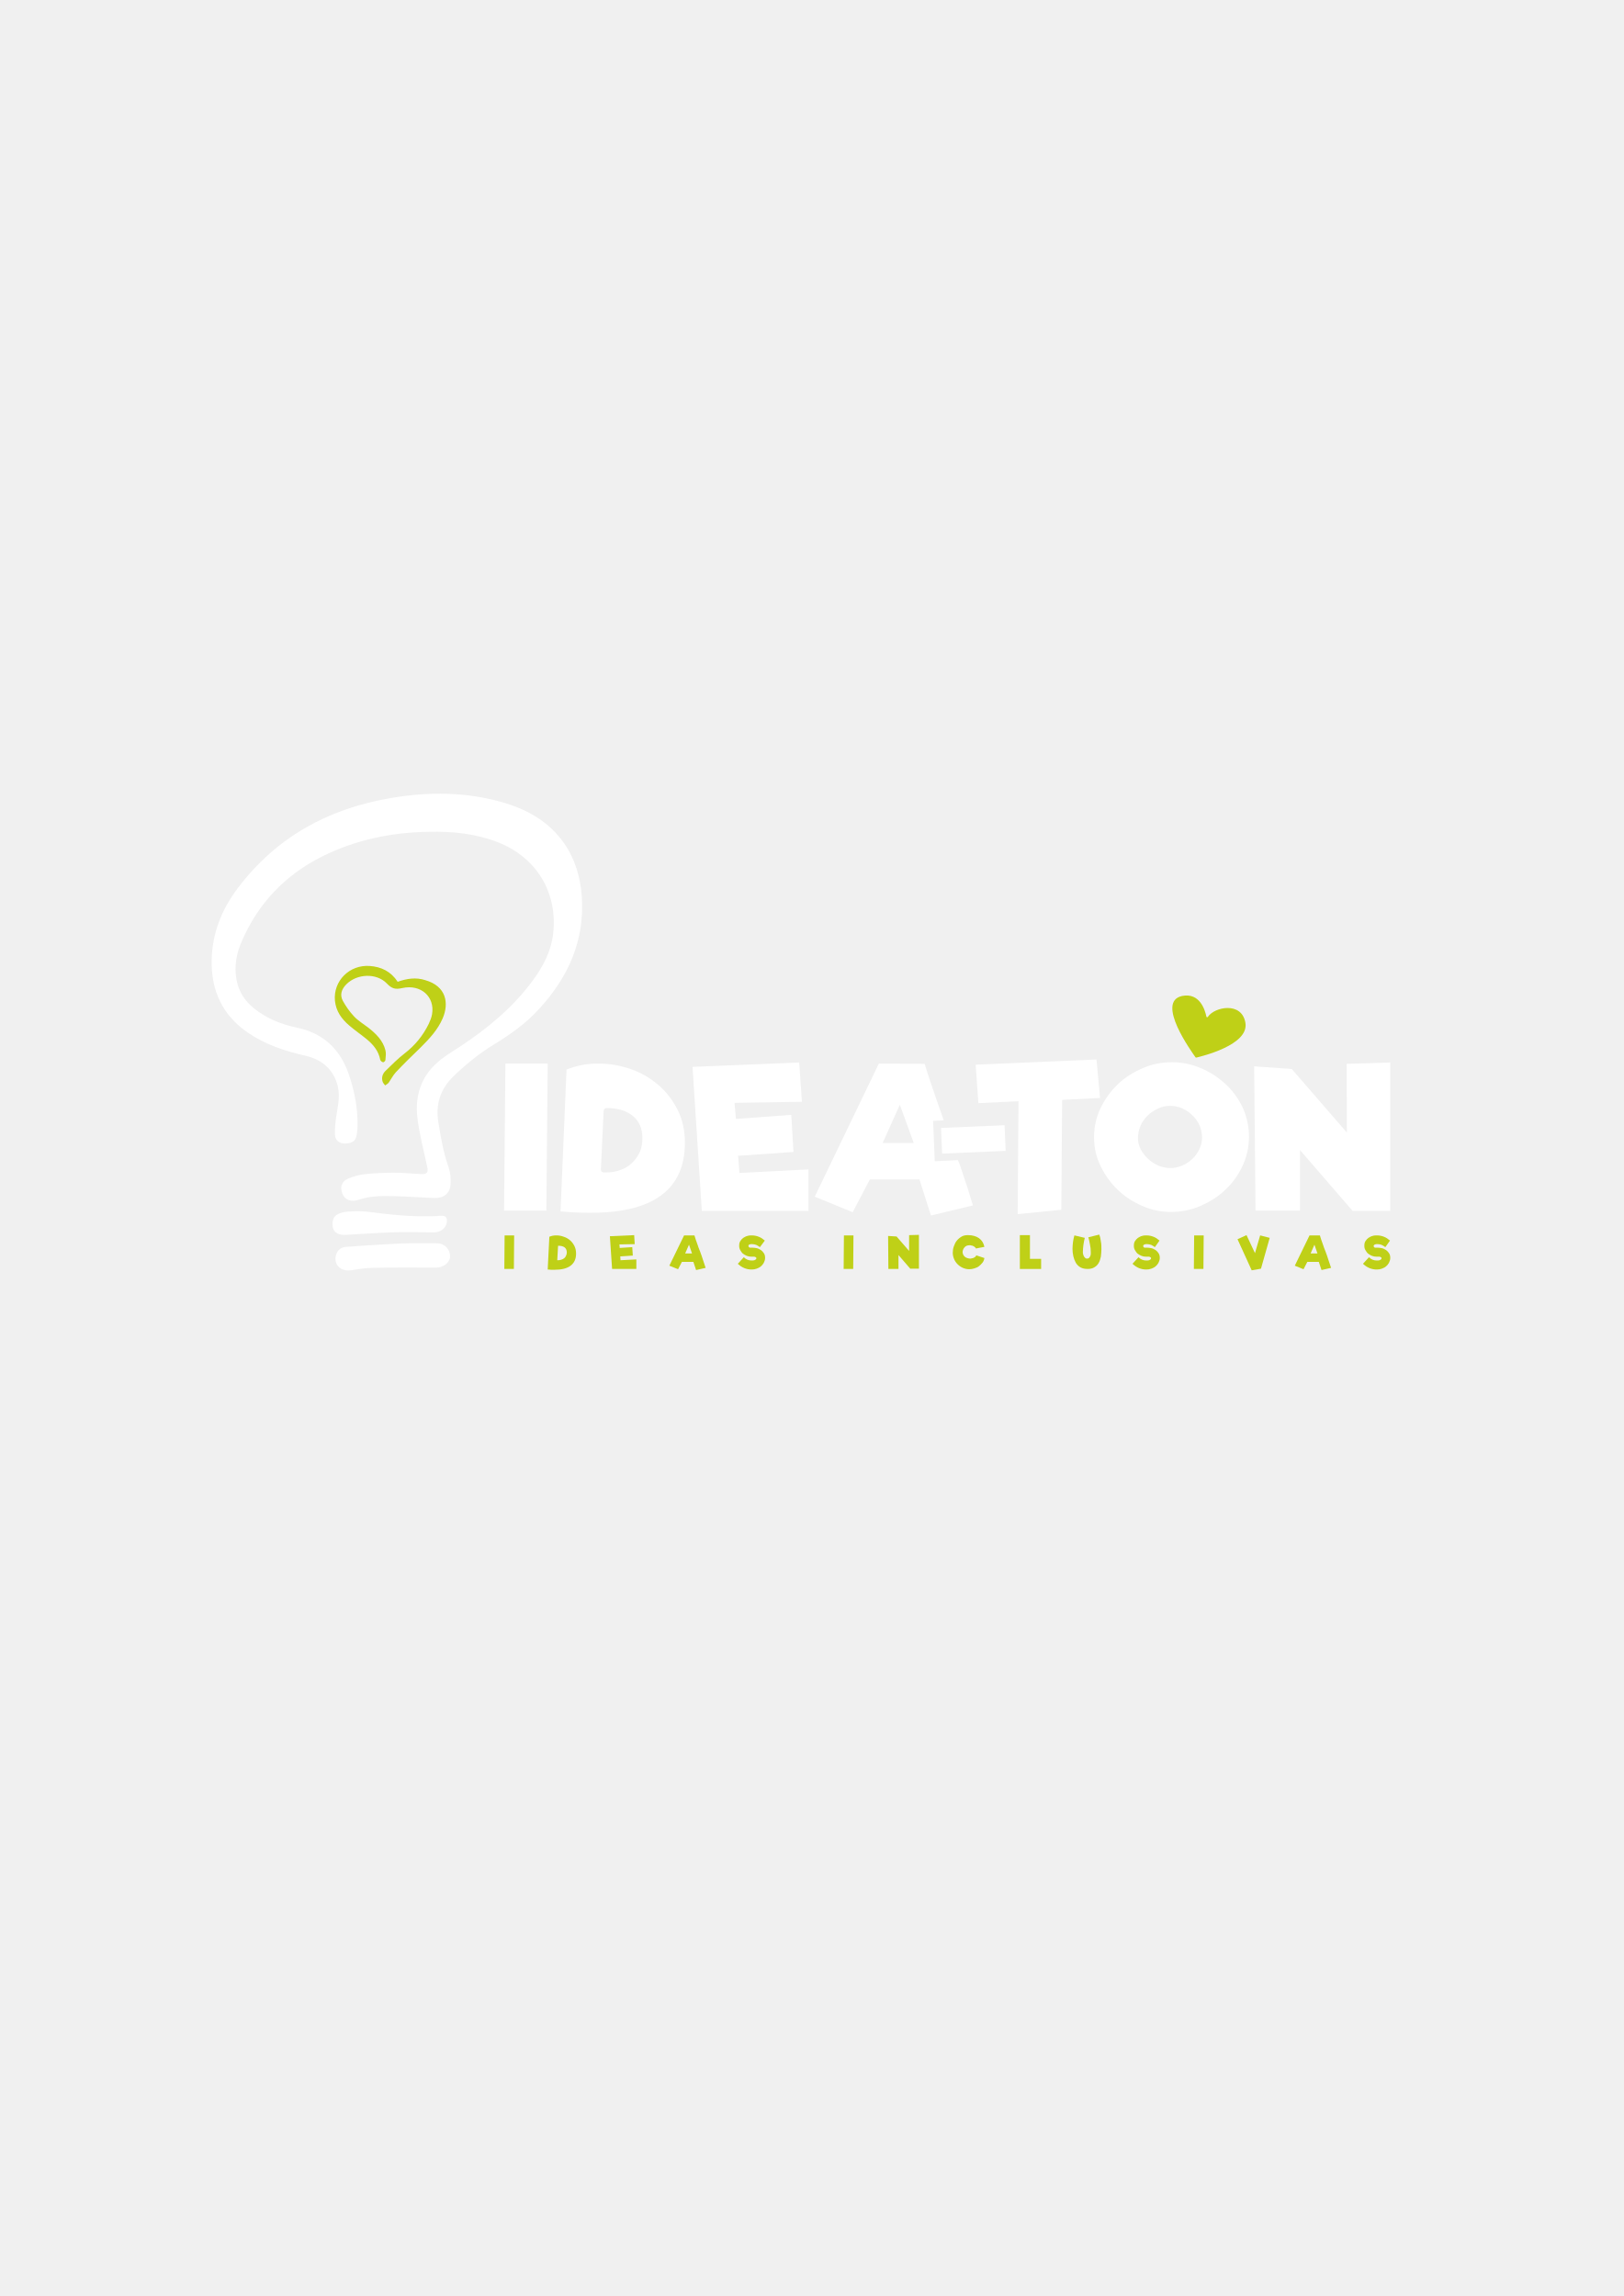
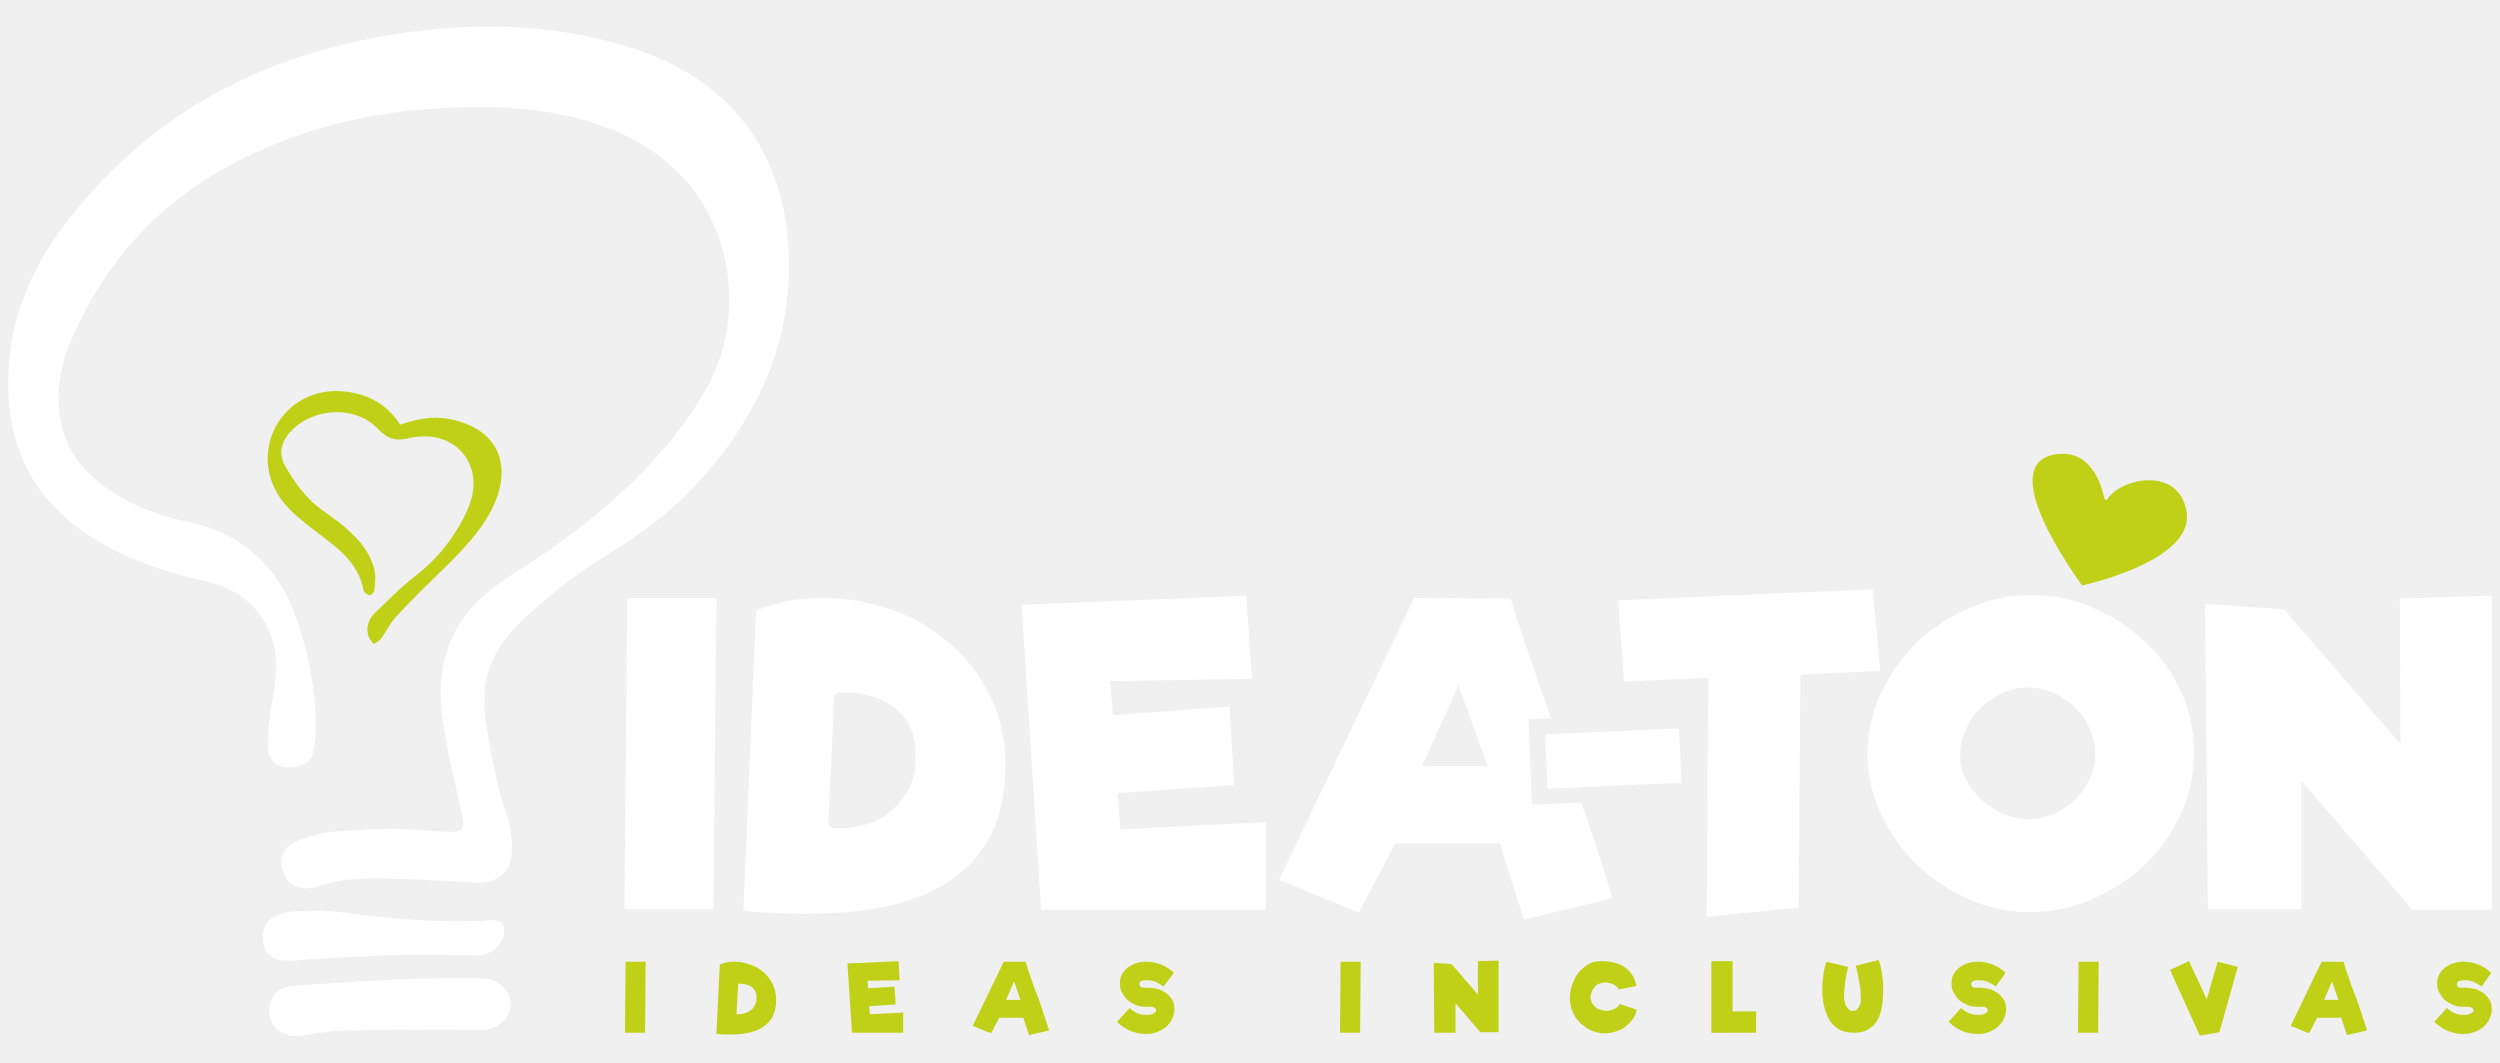
- <svg xmlns="http://www.w3.org/2000/svg" version="1.1" id="Capa_1" x="0px" y="0px" viewBox="0 0 595.3 841.9" style="enable-background:new 0 0 595.3 841.9;" xml:space="preserve">
-   <style type="text/css">
- 	.st0{fill:#BFD017;}
- 	.st1{fill:#FFFFFF;}
- </style>
+ <svg xmlns="http://www.w3.org/2000/svg" version="1.1" id="Capa_1" x="0px" y="0px" width="160px" height="68px" viewBox="0 0 160 68" enable-background="new 0 0 160 68" xml:space="preserve">
  <g>
-     <path class="st0" d="M184.9,465.3L185,453h3.5l-0.1,12.3H184.9z" />
-     <path class="st0" d="M201.4,453.5c0.4-0.2,0.9-0.3,1.3-0.4c0.5-0.1,0.9-0.1,1.4-0.1c0.9,0,1.8,0.2,2.6,0.5c0.9,0.3,1.6,0.7,2.3,1.3   c0.7,0.6,1.2,1.3,1.6,2.1c0.4,0.8,0.6,1.7,0.6,2.8c0,2-0.7,3.4-2,4.4c-1.3,1-3.3,1.5-5.9,1.5c-0.4,0-0.8,0-1.2,0   c-0.4,0-0.9-0.1-1.3-0.1L201.4,453.5z M204.3,462.1c0.1,0,0.2,0,0.2,0c0.1,0,0.2,0,0.2,0c0.4,0,0.7-0.1,1.1-0.2   c0.4-0.1,0.7-0.3,1-0.5c0.3-0.2,0.5-0.5,0.7-0.9c0.2-0.4,0.3-0.8,0.3-1.3c0-0.8-0.3-1.4-0.8-1.8s-1.3-0.6-2.2-0.6h-0.2L204.3,462.1   z" />
-     <path class="st0" d="M227.5,462.1l5.8-0.3v3.5h-8.9l-0.8-12l8.9-0.4l0.2,3.3l-5.6,0.1l0.1,1.3l4.6-0.3l0.2,3.1l-4.6,0.3   L227.5,462.1z" />
-     <path class="st0" d="M254.2,462.7h-4.2l-1.4,2.7l-3.2-1.3l5.4-11.1l3.8,0c0.3,1,0.6,2,1,3c0.3,1,0.7,2,1.1,3c0.4,1,0.7,2,1,2.9   c0.3,1,0.7,2,1,3l-3.5,0.8L254.2,462.7z M253.7,459.6l-1.1-3.2l-1.4,3.2H253.7z" />
-     <path class="st0" d="M278.6,457.3c-0.4-0.3-0.9-0.6-1.3-0.8c-0.5-0.2-1-0.3-1.5-0.3c-0.1,0-0.3,0-0.4,0c-0.2,0-0.3,0-0.5,0.1   c-0.1,0-0.3,0.1-0.4,0.2c-0.1,0.1-0.1,0.2-0.1,0.4c0,0.1,0,0.2,0.1,0.3c0.1,0.1,0.1,0.1,0.2,0.2c0.1,0.1,0.2,0.1,0.3,0.1   c0.1,0,0.2,0,0.3,0c0.1,0,0.2,0,0.3,0c0.1,0,0.2,0,0.3,0c0.5,0,1.1,0.1,1.6,0.2c0.5,0.1,1,0.4,1.5,0.7c0.4,0.3,0.8,0.7,1.1,1.2   c0.3,0.5,0.4,1,0.4,1.7c0,0.6-0.2,1.2-0.5,1.8c-0.3,0.5-0.7,1-1.1,1.3c-0.5,0.4-1,0.6-1.5,0.8c-0.6,0.2-1.1,0.3-1.7,0.3   c-0.5,0-0.9,0-1.4-0.1c-0.5-0.1-0.9-0.2-1.4-0.4c-0.4-0.2-0.9-0.4-1.3-0.7c-0.4-0.3-0.8-0.6-1.1-0.9l2.2-2.4   c0.4,0.4,0.8,0.7,1.3,0.9c0.5,0.2,1,0.3,1.5,0.3c0.2,0,0.3,0,0.5,0c0.2,0,0.4-0.1,0.6-0.1c0.2-0.1,0.3-0.2,0.5-0.3   c0.1-0.1,0.2-0.2,0.2-0.4c0-0.1,0-0.2-0.1-0.3c-0.1-0.1-0.2-0.1-0.3-0.2c-0.1,0-0.2-0.1-0.4-0.1c-0.1,0-0.3,0-0.4,0   c-0.1,0-0.2,0-0.4,0c-0.1,0-0.2,0-0.3,0c-0.5,0-1.1-0.1-1.6-0.3c-0.5-0.2-1-0.5-1.4-0.8c-0.4-0.3-0.7-0.8-1-1.3s-0.4-1-0.4-1.6   c0-0.7,0.1-1.2,0.4-1.7c0.3-0.5,0.7-0.9,1.1-1.2c0.5-0.3,1-0.6,1.5-0.7c0.6-0.2,1.1-0.2,1.7-0.2c0.9,0,1.7,0.2,2.5,0.5   c0.8,0.3,1.5,0.8,2.2,1.4L278.6,457.3z" />
-     <path class="st0" d="M309.3,465.3l0.1-12.3h3.5l-0.1,12.3H309.3z" />
-     <path class="st0" d="M333.8,465.3l-4.4-5.1v5.1h-3.7l-0.1-12.1l3.1,0.2l4.6,5.3l0-5.8l3.6-0.1v12.4H333.8z" />
-     <path class="st0" d="M360.9,461.3c-0.1,0.6-0.3,1.2-0.7,1.7c-0.4,0.5-0.8,0.9-1.3,1.3c-0.5,0.4-1.1,0.6-1.7,0.8   c-0.6,0.2-1.2,0.3-1.9,0.3c-0.8,0-1.6-0.2-2.3-0.5c-0.7-0.3-1.4-0.8-1.9-1.3c-0.6-0.6-1-1.2-1.3-1.9c-0.3-0.7-0.5-1.5-0.5-2.3   c0-0.8,0.1-1.6,0.4-2.4c0.3-0.8,0.6-1.5,1.1-2.1c0.5-0.6,1.1-1.1,1.8-1.5c0.7-0.4,1.5-0.5,2.3-0.5c1.6,0,3,0.4,4,1.1   c1.1,0.8,1.7,1.8,2,3.2l-3.1,0.6c-0.1-0.2-0.2-0.4-0.4-0.5c-0.2-0.2-0.4-0.3-0.6-0.4c-0.2-0.1-0.4-0.2-0.7-0.2   c-0.2-0.1-0.5-0.1-0.7-0.1c-0.4,0-0.7,0.1-1,0.2c-0.3,0.1-0.6,0.3-0.8,0.6c-0.2,0.2-0.4,0.5-0.5,0.8c-0.1,0.3-0.2,0.6-0.2,0.9   c0,0.3,0.1,0.6,0.2,0.9c0.1,0.3,0.3,0.5,0.6,0.8c0.2,0.2,0.5,0.4,0.9,0.5c0.3,0.1,0.7,0.2,1,0.2c0.2,0,0.5,0,0.7-0.1   c0.2,0,0.5-0.1,0.7-0.2c0.2-0.1,0.4-0.2,0.6-0.4c0.2-0.2,0.3-0.3,0.3-0.5L360.9,461.3z" />
-     <path class="st0" d="M381.7,461.6v3.7h-7.8v-12.4h3.7v8.7H381.7z" />
-     <path class="st0" d="M403,452.7c0.3,0.7,0.5,1.6,0.6,2.5c0.2,1,0.2,1.9,0.2,2.9c0,0.9-0.1,1.8-0.2,2.7c-0.2,0.9-0.4,1.6-0.8,2.3   c-0.4,0.7-0.9,1.2-1.6,1.6c-0.6,0.4-1.5,0.6-2.4,0.6c-1.1,0-2-0.2-2.7-0.6c-0.7-0.4-1.3-1-1.7-1.7c-0.4-0.7-0.7-1.5-0.9-2.4   s-0.3-1.8-0.3-2.7c0-0.9,0.1-1.7,0.2-2.6c0.1-0.8,0.3-1.6,0.5-2.3l3.8,0.9c-0.2,0.9-0.4,1.7-0.5,2.6c-0.1,0.9-0.2,1.7-0.2,2.6   c0,0.2,0,0.5,0.1,0.8c0.1,0.3,0.1,0.5,0.3,0.8c0.1,0.2,0.3,0.4,0.5,0.6c0.2,0.2,0.4,0.2,0.7,0.2c0.3,0,0.6-0.1,0.7-0.3   c0.2-0.2,0.3-0.4,0.4-0.6c0.1-0.2,0.2-0.5,0.2-0.8c0-0.3,0-0.6,0-0.8c0-0.9-0.1-1.8-0.3-2.7c-0.2-0.9-0.3-1.8-0.6-2.6L403,452.7z" />
-     <path class="st0" d="M423.4,457.3c-0.4-0.3-0.9-0.6-1.3-0.8c-0.5-0.2-1-0.3-1.5-0.3c-0.1,0-0.3,0-0.4,0c-0.2,0-0.3,0-0.5,0.1   c-0.2,0-0.3,0.1-0.4,0.2c-0.1,0.1-0.2,0.2-0.2,0.4c0,0.1,0.1,0.2,0.1,0.3c0.1,0.1,0.1,0.1,0.2,0.2c0.1,0.1,0.2,0.1,0.3,0.1   c0.1,0,0.2,0,0.3,0c0.1,0,0.2,0,0.3,0c0.1,0,0.2,0,0.3,0c0.5,0,1.1,0.1,1.6,0.2c0.5,0.1,1,0.4,1.5,0.7c0.4,0.3,0.8,0.7,1.1,1.2   c0.3,0.5,0.4,1,0.4,1.7c0,0.6-0.2,1.2-0.5,1.8c-0.3,0.5-0.7,1-1.1,1.3c-0.5,0.4-1,0.6-1.5,0.8c-0.6,0.2-1.1,0.3-1.7,0.3   c-0.5,0-0.9,0-1.4-0.1s-0.9-0.2-1.4-0.4c-0.4-0.2-0.9-0.4-1.3-0.7c-0.4-0.3-0.8-0.6-1.1-0.9l2.2-2.4c0.4,0.4,0.8,0.7,1.3,0.9   c0.5,0.2,1,0.3,1.5,0.3c0.2,0,0.3,0,0.5,0c0.2,0,0.4-0.1,0.6-0.1c0.2-0.1,0.3-0.2,0.5-0.3c0.1-0.1,0.2-0.2,0.2-0.4   c0-0.1,0-0.2-0.1-0.3c-0.1-0.1-0.2-0.1-0.3-0.2c-0.1,0-0.2-0.1-0.4-0.1c-0.2,0-0.3,0-0.4,0c-0.1,0-0.2,0-0.4,0c-0.1,0-0.2,0-0.3,0   c-0.5,0-1.1-0.1-1.6-0.3c-0.5-0.2-1-0.5-1.4-0.8s-0.7-0.8-1-1.3c-0.3-0.5-0.4-1-0.4-1.6c0-0.7,0.1-1.2,0.4-1.7s0.7-0.9,1.1-1.2   c0.5-0.3,1-0.6,1.5-0.7c0.6-0.2,1.1-0.2,1.7-0.2c0.9,0,1.7,0.2,2.5,0.5c0.8,0.3,1.5,0.8,2.2,1.4L423.4,457.3z" />
-     <path class="st0" d="M437.7,465.3l0.1-12.3h3.5l-0.1,12.3H437.7z" />
-     <path class="st0" d="M458.9,465.8l-5.2-11.4l3.3-1.5l3.1,6.6l1.9-6.5l3.5,0.9l-3.2,11.3L458.9,465.8z" />
-     <path class="st0" d="M483.5,462.7h-4.2l-1.4,2.7l-3.2-1.3l5.4-11.1l3.8,0c0.3,1,0.6,2,1,3c0.3,1,0.7,2,1.1,3c0.4,1,0.7,2,1,2.9   c0.3,1,0.7,2,1,3l-3.5,0.8L483.5,462.7z M483,459.6l-1.1-3.2l-1.4,3.2H483z" />
-     <path class="st0" d="M507.9,457.3c-0.4-0.3-0.9-0.6-1.3-0.8c-0.5-0.2-1-0.3-1.5-0.3c-0.1,0-0.3,0-0.4,0c-0.2,0-0.3,0-0.5,0.1   c-0.2,0-0.3,0.1-0.4,0.2c-0.1,0.1-0.2,0.2-0.2,0.4c0,0.1,0.1,0.2,0.1,0.3c0.1,0.1,0.1,0.1,0.2,0.2c0.1,0.1,0.2,0.1,0.3,0.1   c0.1,0,0.2,0,0.3,0c0.1,0,0.2,0,0.3,0c0.1,0,0.2,0,0.3,0c0.5,0,1.1,0.1,1.6,0.2c0.5,0.1,1,0.4,1.5,0.7c0.4,0.3,0.8,0.7,1.1,1.2   c0.3,0.5,0.4,1,0.4,1.7c0,0.6-0.2,1.2-0.5,1.8c-0.3,0.5-0.7,1-1.1,1.3c-0.5,0.4-1,0.6-1.5,0.8c-0.6,0.2-1.1,0.3-1.7,0.3   c-0.5,0-0.9,0-1.4-0.1s-0.9-0.2-1.4-0.4c-0.4-0.2-0.9-0.4-1.3-0.7c-0.4-0.3-0.8-0.6-1.1-0.9l2.2-2.4c0.4,0.4,0.8,0.7,1.3,0.9   c0.5,0.2,1,0.3,1.5,0.3c0.2,0,0.3,0,0.5,0c0.2,0,0.4-0.1,0.6-0.1c0.2-0.1,0.3-0.2,0.5-0.3c0.1-0.1,0.2-0.2,0.2-0.4   c0-0.1,0-0.2-0.1-0.3c-0.1-0.1-0.2-0.1-0.3-0.2c-0.1,0-0.2-0.1-0.4-0.1c-0.2,0-0.3,0-0.4,0c-0.1,0-0.2,0-0.4,0c-0.1,0-0.2,0-0.3,0   c-0.5,0-1.1-0.1-1.6-0.3c-0.5-0.2-1-0.5-1.4-0.8s-0.7-0.8-1-1.3c-0.3-0.5-0.4-1-0.4-1.6c0-0.7,0.1-1.2,0.4-1.7s0.7-0.9,1.1-1.2   c0.5-0.3,1-0.6,1.5-0.7c0.6-0.2,1.1-0.2,1.7-0.2c0.9,0,1.7,0.2,2.5,0.5c0.8,0.3,1.5,0.8,2.2,1.4L507.9,457.3z" />
+     <path fill="#BFD017" d="M39.998,66.096l0.037-4.545h1.287l-0.036,4.545H39.998z" />
+     <path fill="#BFD017" d="M46.068,61.736c0.147-0.074,0.331-0.109,0.478-0.148c0.184-0.037,0.331-0.037,0.514-0.037   c0.332,0,0.663,0.076,0.958,0.186c0.331,0.111,0.588,0.26,0.845,0.482c0.258,0.221,0.442,0.479,0.589,0.773   c0.147,0.297,0.222,0.629,0.222,1.035c0,0.738-0.258,1.258-0.736,1.625c-0.479,0.371-1.214,0.557-2.171,0.557   c-0.146,0-0.293,0-0.44,0c-0.147,0-0.332-0.037-0.479-0.037L46.068,61.736z M47.135,64.914c0.036,0,0.072,0,0.072,0   c0.038,0,0.075,0,0.075,0c0.147,0,0.257-0.037,0.404-0.074c0.147-0.035,0.257-0.109,0.368-0.184   c0.111-0.074,0.183-0.184,0.258-0.332c0.073-0.148,0.109-0.297,0.109-0.482c0-0.295-0.109-0.516-0.293-0.664   c-0.185-0.146-0.479-0.223-0.81-0.223h-0.073L47.135,64.914z" />
+     <path fill="#BFD017" d="M55.668,64.914l2.134-0.109v1.291h-3.274l-0.294-4.434l3.274-0.148l0.072,1.221l-2.06,0.035l0.038,0.482   l1.691-0.111l0.074,1.146l-1.693,0.109L55.668,64.914z" />
+     <path fill="#BFD017" d="M65.491,65.137h-1.545l-0.515,0.998l-1.178-0.482l1.987-4.102h1.398c0.11,0.371,0.22,0.74,0.367,1.111   c0.111,0.369,0.258,0.736,0.405,1.107c0.147,0.369,0.257,0.74,0.367,1.07c0.111,0.369,0.258,0.74,0.369,1.109l-1.289,0.295   L65.491,65.137z M65.306,63.99l-0.404-1.18l-0.515,1.18H65.306z" />
+     <path fill="#BFD017" d="M74.466,63.141c-0.147-0.109-0.332-0.223-0.479-0.295c-0.183-0.076-0.367-0.111-0.551-0.111   c-0.037,0-0.11,0-0.147,0c-0.074,0-0.11,0-0.184,0.035c-0.038,0-0.11,0.041-0.147,0.076c-0.037,0.037-0.037,0.072-0.037,0.146   c0,0.039,0,0.074,0.037,0.111c0.038,0.037,0.038,0.037,0.074,0.074c0.036,0.035,0.074,0.035,0.111,0.035c0.037,0,0.073,0,0.109,0   c0.038,0,0.075,0,0.111,0c0.037,0,0.074,0,0.111,0c0.184,0,0.404,0.039,0.589,0.076c0.184,0.037,0.367,0.148,0.552,0.258   c0.147,0.111,0.293,0.258,0.404,0.443c0.111,0.186,0.147,0.371,0.147,0.629c0,0.221-0.074,0.441-0.184,0.666   c-0.111,0.184-0.258,0.367-0.405,0.479c-0.184,0.148-0.367,0.225-0.551,0.297c-0.221,0.074-0.404,0.111-0.626,0.111   c-0.184,0-0.331,0-0.514-0.037c-0.184-0.039-0.331-0.074-0.515-0.146c-0.147-0.076-0.332-0.148-0.479-0.26   s-0.294-0.223-0.403-0.332l0.809-0.887c0.147,0.146,0.294,0.256,0.478,0.33c0.184,0.074,0.369,0.113,0.552,0.113   c0.073,0,0.11,0,0.184,0s0.147-0.039,0.221-0.039c0.074-0.037,0.11-0.074,0.185-0.109c0.036-0.039,0.072-0.074,0.072-0.148   c0-0.039,0-0.074-0.036-0.111c-0.036-0.035-0.074-0.035-0.111-0.072c-0.036,0-0.073-0.039-0.147-0.039c-0.037,0-0.11,0-0.147,0   c-0.036,0-0.073,0-0.147,0c-0.037,0-0.073,0-0.11,0c-0.184,0-0.404-0.037-0.588-0.109c-0.185-0.076-0.369-0.186-0.516-0.297   c-0.147-0.109-0.257-0.295-0.367-0.48c-0.111-0.186-0.147-0.369-0.147-0.59c0-0.26,0.036-0.443,0.147-0.631   c0.11-0.184,0.257-0.33,0.404-0.443c0.185-0.109,0.368-0.221,0.552-0.256c0.222-0.076,0.405-0.076,0.625-0.076   c0.332,0,0.626,0.076,0.92,0.186c0.294,0.111,0.551,0.295,0.81,0.518L74.466,63.141z" />
+     <path fill="#BFD017" d="M85.761,66.096l0.035-4.545h1.287l-0.037,4.545H85.761z" />
+     <path fill="#BFD017" d="M94.771,66.096l-1.617-1.883v1.883h-1.361l-0.037-4.469l1.141,0.072l1.691,1.959v-2.145l1.324-0.035v4.582   h-1.141V66.096z" />
+     <path fill="#BFD017" d="M104.741,64.617c-0.039,0.223-0.111,0.443-0.258,0.631c-0.148,0.184-0.295,0.332-0.479,0.48   c-0.184,0.146-0.404,0.221-0.625,0.295c-0.223,0.072-0.441,0.111-0.699,0.111c-0.295,0-0.59-0.074-0.848-0.186   c-0.256-0.109-0.514-0.297-0.697-0.48c-0.223-0.221-0.369-0.443-0.479-0.703c-0.109-0.256-0.186-0.553-0.186-0.848   c0-0.297,0.039-0.592,0.148-0.887c0.111-0.297,0.221-0.557,0.404-0.777c0.184-0.223,0.406-0.406,0.662-0.555   c0.258-0.148,0.553-0.186,0.846-0.186c0.59,0,1.104,0.148,1.473,0.408c0.406,0.297,0.625,0.664,0.736,1.182l-1.141,0.223   c-0.037-0.074-0.074-0.148-0.148-0.186c-0.072-0.074-0.146-0.109-0.219-0.148c-0.076-0.037-0.148-0.074-0.258-0.074   c-0.074-0.035-0.184-0.035-0.26-0.035c-0.146,0-0.256,0.035-0.365,0.072c-0.111,0.037-0.223,0.111-0.295,0.223   c-0.074,0.074-0.148,0.184-0.184,0.297c-0.039,0.109-0.074,0.221-0.074,0.33c0,0.113,0.035,0.223,0.074,0.334   c0.035,0.109,0.109,0.186,0.219,0.295c0.076,0.076,0.184,0.148,0.332,0.184c0.109,0.039,0.258,0.076,0.369,0.076   c0.072,0,0.184,0,0.256-0.037c0.074,0,0.186-0.039,0.258-0.074c0.074-0.037,0.146-0.072,0.221-0.148   c0.074-0.072,0.109-0.109,0.109-0.186L104.741,64.617z" />
+     <path fill="#BFD017" d="M112.392,64.73v1.365h-2.867v-4.582h1.359v3.217H112.392L112.392,64.73z" />
+     <path fill="#BFD017" d="M120.228,61.439c0.109,0.26,0.184,0.592,0.221,0.926c0.074,0.369,0.074,0.701,0.074,1.072   c0,0.332-0.039,0.664-0.074,0.996c-0.074,0.332-0.148,0.592-0.295,0.852c-0.146,0.258-0.33,0.443-0.59,0.59   c-0.219,0.148-0.549,0.221-0.883,0.221c-0.402,0-0.734-0.072-0.992-0.221c-0.258-0.146-0.477-0.369-0.625-0.627   c-0.146-0.26-0.258-0.555-0.332-0.887c-0.072-0.334-0.109-0.666-0.109-1c0-0.33,0.037-0.627,0.072-0.959   c0.037-0.297,0.111-0.592,0.184-0.852l1.4,0.332c-0.074,0.336-0.148,0.631-0.186,0.963s-0.072,0.629-0.072,0.959   c0,0.076,0,0.186,0.035,0.297c0.037,0.111,0.037,0.186,0.111,0.295c0.037,0.076,0.111,0.148,0.184,0.221   c0.074,0.076,0.146,0.076,0.258,0.076s0.221-0.037,0.258-0.111c0.072-0.072,0.109-0.148,0.148-0.221   c0.035-0.074,0.072-0.186,0.072-0.297s0-0.223,0-0.295c0-0.332-0.037-0.666-0.111-1c-0.072-0.33-0.109-0.664-0.219-0.959   L120.228,61.439z" />
+     <path fill="#BFD017" d="M127.731,63.141c-0.146-0.109-0.332-0.223-0.479-0.295c-0.184-0.076-0.367-0.111-0.551-0.111   c-0.039,0-0.111,0-0.146,0c-0.076,0-0.111,0-0.186,0.035c-0.074,0-0.109,0.041-0.148,0.076c-0.035,0.037-0.072,0.072-0.072,0.146   c0,0.039,0.037,0.074,0.037,0.111c0.035,0.037,0.035,0.037,0.074,0.074c0.035,0.035,0.072,0.035,0.109,0.035s0.074,0,0.109,0   c0.037,0,0.076,0,0.111,0c0.037,0,0.072,0,0.111,0c0.184,0,0.402,0.039,0.588,0.076c0.184,0.037,0.367,0.148,0.551,0.258   c0.146,0.111,0.295,0.258,0.406,0.443c0.109,0.186,0.146,0.371,0.146,0.629c0,0.221-0.074,0.441-0.184,0.666   c-0.111,0.184-0.258,0.367-0.404,0.479c-0.184,0.148-0.367,0.225-0.553,0.297c-0.221,0.074-0.404,0.111-0.625,0.111   c-0.184,0-0.332,0-0.516-0.037c-0.184-0.039-0.33-0.074-0.516-0.146c-0.146-0.076-0.33-0.148-0.477-0.26   c-0.148-0.111-0.295-0.223-0.406-0.332l0.811-0.887c0.146,0.146,0.295,0.256,0.479,0.33s0.367,0.113,0.553,0.113   c0.072,0,0.107,0,0.182,0s0.148-0.039,0.221-0.039c0.074-0.037,0.111-0.074,0.186-0.109c0.037-0.039,0.072-0.074,0.072-0.148   c0-0.039,0-0.074-0.035-0.111c-0.037-0.035-0.076-0.035-0.111-0.072c-0.037,0-0.072-0.039-0.148-0.039c-0.072,0-0.109,0-0.146,0   s-0.072,0-0.146,0c-0.037,0-0.072,0-0.111,0c-0.184,0-0.404-0.037-0.588-0.109c-0.184-0.076-0.367-0.186-0.516-0.297   c-0.146-0.109-0.258-0.295-0.367-0.48s-0.146-0.369-0.146-0.59c0-0.26,0.037-0.443,0.146-0.631c0.109-0.184,0.256-0.33,0.404-0.443   c0.186-0.109,0.369-0.221,0.553-0.256c0.221-0.076,0.404-0.076,0.625-0.076c0.33,0,0.625,0.076,0.918,0.186   c0.295,0.111,0.553,0.295,0.811,0.518L127.731,63.141z" />
+     <path fill="#BFD017" d="M132.991,66.096l0.037-4.545h1.287l-0.037,4.545H132.991z" />
+     <path fill="#BFD017" d="M140.79,66.281l-1.912-4.211l1.215-0.557l1.139,2.439l0.699-2.402l1.287,0.332l-1.176,4.178L140.79,66.281z   " />
+     <path fill="#BFD017" d="M149.839,65.137h-1.545l-0.514,0.998l-1.178-0.482l1.986-4.102h1.396c0.111,0.371,0.223,0.74,0.369,1.111   c0.111,0.369,0.258,0.736,0.406,1.107c0.146,0.369,0.256,0.74,0.365,1.07c0.111,0.369,0.26,0.74,0.367,1.109l-1.285,0.295   L149.839,65.137z M149.655,63.99l-0.404-1.18l-0.516,1.18H149.655z" />
+     <path fill="#BFD017" d="M158.815,63.141c-0.148-0.109-0.332-0.223-0.479-0.295c-0.184-0.076-0.369-0.111-0.553-0.111   c-0.035,0-0.109,0-0.146,0c-0.072,0-0.109,0-0.184,0.035c-0.072,0-0.111,0.041-0.148,0.076c-0.035,0.037-0.072,0.072-0.072,0.146   c0,0.039,0.037,0.074,0.037,0.111c0.035,0.037,0.035,0.037,0.072,0.074c0.039,0.035,0.074,0.035,0.111,0.035   c0.035,0,0.074,0,0.111,0c0.035,0,0.072,0,0.107,0c0.039,0,0.076,0,0.111,0c0.184,0,0.406,0.039,0.59,0.076   s0.367,0.148,0.551,0.258c0.148,0.111,0.295,0.258,0.404,0.443c0.111,0.186,0.146,0.371,0.146,0.629   c0,0.221-0.072,0.441-0.184,0.666c-0.107,0.184-0.256,0.367-0.402,0.479c-0.186,0.148-0.369,0.225-0.553,0.297   c-0.223,0.074-0.406,0.111-0.625,0.111c-0.184,0-0.33,0-0.516-0.037c-0.184-0.039-0.332-0.074-0.516-0.146   c-0.146-0.076-0.33-0.148-0.477-0.26c-0.148-0.111-0.295-0.223-0.406-0.332l0.809-0.887c0.148,0.146,0.295,0.256,0.48,0.33   c0.184,0.074,0.367,0.113,0.551,0.113c0.074,0,0.111,0,0.184,0c0.074,0,0.146-0.039,0.221-0.039   c0.072-0.037,0.111-0.074,0.184-0.109c0.037-0.039,0.074-0.074,0.074-0.148c0-0.039,0-0.074-0.037-0.111   c-0.037-0.035-0.072-0.035-0.109-0.072c-0.039,0-0.074-0.039-0.146-0.039c-0.076,0-0.111,0-0.148,0s-0.074,0-0.146,0   c-0.037,0-0.074,0-0.111,0c-0.184,0-0.404-0.037-0.588-0.109c-0.184-0.076-0.367-0.186-0.514-0.297   c-0.148-0.109-0.26-0.295-0.369-0.48s-0.148-0.369-0.148-0.59c0-0.26,0.039-0.443,0.148-0.631c0.109-0.184,0.258-0.33,0.404-0.443   c0.184-0.109,0.367-0.221,0.553-0.256c0.219-0.076,0.402-0.076,0.625-0.076c0.33,0,0.625,0.076,0.92,0.186   c0.293,0.111,0.553,0.295,0.809,0.518L158.815,63.141z" />
  </g>
-   <path class="st1" d="M184.8,443.9l0.5-53.9h15.5l-0.5,53.9H184.8z" />
-   <path class="st1" d="M207.7,392.2c1.9-0.8,3.8-1.3,5.8-1.7c2-0.4,4-0.5,6.1-0.5c3.9,0,7.8,0.7,11.6,2c3.8,1.3,7.2,3.3,10.1,5.8  c3,2.5,5.3,5.6,7.1,9.1c1.8,3.6,2.7,7.6,2.7,12.1c0,8.6-2.9,15-8.7,19.3c-5.8,4.3-14.4,6.4-25.8,6.4c-1.7,0-3.5,0-5.3-0.1  c-1.8-0.1-3.8-0.2-5.8-0.4L207.7,392.2z M220.3,428.8c0,0.6,0.4,1.1,1,1.1c0,0,0,0,0,0c0.3,0,0.7,0,1.1,0c1.7,0,3.3-0.3,4.8-0.8  c1.6-0.5,3-1.3,4.2-2.4c1.2-1,2.2-2.4,3-3.9c0.8-1.6,1.1-3.4,1.1-5.6c0-3.5-1.2-6.2-3.6-8.1c-2.4-1.9-5.6-2.8-9.5-2.8h0  c-0.6,0-1,0.4-1.1,1L220.3,428.8z" />
-   <path class="st1" d="M271.1,430.1l25.3-1.3v15.2h-39.1l-3.4-52.8l39.1-1.6l1,14.4l-24.7,0.4l0.5,5.9l20.3-1.5l0.8,13.6l-20.3,1.4  L271.1,430.1z" />
-   <path class="st1" d="M403.3,402.6l-13.9,0.7l-0.3,40.3l-16,1.6l0.3-41.4l-14.7,0.7l-1-14.1l44.3-1.9L403.3,402.6z" />
-   <path class="st1" d="M457.9,416.8c0,3.8-0.8,7.4-2.4,10.8c-1.6,3.4-3.7,6.3-6.3,8.7c-2.6,2.5-5.7,4.4-9.1,5.9  c-3.5,1.5-7.1,2.2-10.8,2.2c-3.6,0-7.1-0.7-10.5-2.2c-3.4-1.5-6.4-3.4-9-5.9c-2.6-2.5-4.7-5.4-6.3-8.7c-1.6-3.3-2.4-6.8-2.4-10.6  c0-3.8,0.8-7.4,2.4-10.7c1.6-3.3,3.7-6.2,6.3-8.7c2.6-2.5,5.6-4.4,9.1-5.9c3.4-1.5,7-2.2,10.7-2.2c3.7,0,7.3,0.7,10.7,2.2  c3.4,1.4,6.4,3.4,9,5.8c2.6,2.4,4.7,5.3,6.3,8.6C457.1,409.5,457.9,413,457.9,416.8z M429.1,428.3c1.5,0,2.9-0.3,4.3-0.9  c1.4-0.6,2.6-1.4,3.7-2.4c1.1-1,1.9-2.2,2.6-3.6c0.7-1.4,1-2.8,1-4.3c0-1.5-0.3-3-0.9-4.4c-0.6-1.4-1.5-2.6-2.6-3.7  c-1.1-1.1-2.3-1.9-3.8-2.6c-1.4-0.6-2.9-0.9-4.4-0.9c-1.6,0-3.1,0.3-4.5,1c-1.4,0.7-2.7,1.5-3.8,2.6c-1.1,1.1-2,2.3-2.6,3.8  c-0.6,1.4-0.9,2.9-0.9,4.5c0,1.5,0.4,2.9,1.1,4.2c0.7,1.3,1.7,2.5,2.8,3.5c1.1,1,2.4,1.8,3.8,2.4C426.2,428,427.7,428.3,429.1,428.3  z" />
-   <path class="st1" d="M495.8,443.9l-19.2-22.2v22.2h-16.3l-0.5-52.9l13.8,1l20.2,23.3l-0.1-25.2l16-0.5v54.4H495.8z" />
+   <path fill="#FFFFFF" d="M39.961,58.189l0.183-19.92h5.702l-0.184,19.92H39.961z" />
+   <path fill="#FFFFFF" d="M48.385,39.082c0.7-0.295,1.398-0.48,2.133-0.629c0.736-0.146,1.472-0.184,2.244-0.184  c1.436,0,2.869,0.26,4.268,0.74c1.398,0.479,2.648,1.219,3.715,2.143c1.104,0.924,1.95,2.07,2.612,3.363  c0.662,1.33,0.993,2.809,0.993,4.471c0,3.18-1.066,5.545-3.2,7.133c-2.133,1.59-5.296,2.365-9.49,2.365c-0.625,0-1.289,0-1.95-0.037  c-0.663-0.037-1.397-0.074-2.133-0.146L48.385,39.082z M53.02,52.609c0,0.223,0.147,0.406,0.367,0.406l0,0c0.111,0,0.258,0,0.405,0  c0.625,0,1.213-0.111,1.766-0.295c0.589-0.186,1.103-0.48,1.544-0.889c0.441-0.371,0.81-0.887,1.104-1.441  c0.293-0.592,0.404-1.256,0.404-2.07c0-1.293-0.442-2.291-1.325-2.992c-0.882-0.703-2.06-1.033-3.494-1.033l0,0  c-0.221,0-0.368,0.146-0.405,0.367L53.02,52.609z" />
+   <path fill="#FFFFFF" d="M71.707,53.088l9.306-0.479v5.615H66.63l-1.25-19.512l14.384-0.59l0.367,5.32l-9.085,0.146l0.184,2.184  l7.466-0.557l0.294,5.025l-7.466,0.52L71.707,53.088z" />
+   <path fill="#FFFFFF" d="M120.337,42.926l-5.113,0.258l-0.109,14.895l-5.885,0.59l0.109-15.299l-5.408,0.258l-0.367-5.209  l16.295-0.703L120.337,42.926z" />
+   <path fill="#FFFFFF" d="M140.423,48.172c0,1.406-0.295,2.738-0.883,3.994c-0.59,1.254-1.361,2.328-2.316,3.213  c-0.959,0.924-2.098,1.627-3.35,2.182c-1.287,0.555-2.611,0.812-3.973,0.812c-1.324,0-2.611-0.258-3.863-0.812  c-1.25-0.555-2.352-1.258-3.311-2.182c-0.955-0.924-1.729-1.994-2.316-3.213c-0.588-1.221-0.883-2.514-0.883-3.918  s0.295-2.734,0.883-3.953c0.588-1.221,1.361-2.291,2.316-3.217c0.959-0.924,2.061-1.625,3.35-2.182  c1.25-0.553,2.574-0.811,3.936-0.811s2.686,0.258,3.936,0.811c1.25,0.52,2.354,1.258,3.311,2.145  c0.955,0.887,1.729,1.957,2.316,3.178C140.128,45.477,140.423,46.77,140.423,48.172z M129.827,52.424  c0.553,0,1.068-0.111,1.582-0.332c0.516-0.223,0.957-0.518,1.361-0.887c0.406-0.371,0.699-0.814,0.955-1.33  c0.26-0.52,0.369-1.035,0.369-1.592c0-0.553-0.109-1.107-0.33-1.625s-0.553-0.961-0.957-1.369c-0.404-0.404-0.846-0.699-1.398-0.959  c-0.514-0.221-1.066-0.332-1.619-0.332c-0.588,0-1.139,0.111-1.654,0.369c-0.514,0.258-0.992,0.555-1.398,0.961  c-0.404,0.406-0.734,0.85-0.955,1.404c-0.221,0.516-0.332,1.072-0.332,1.664c0,0.553,0.146,1.07,0.404,1.551  s0.625,0.926,1.031,1.293c0.404,0.369,0.883,0.666,1.396,0.889C128.761,52.312,129.313,52.424,129.827,52.424z" />
+   <path fill="#FFFFFF" d="M154.362,58.189l-7.061-8.207v8.207h-5.996l-0.186-19.551l5.076,0.371l7.434,8.609l-0.039-9.312l5.885-0.184  v20.102h-5.113V58.189z" />
  <g>
-     <path class="st1" d="M368.3,412.6l0.4,9.4l-23.3,1l-0.4-9.4L368.3,412.6z" />
+     <path fill="#FFFFFF" d="M107.462,46.621l0.148,3.475l-8.572,0.371l-0.146-3.475L107.462,46.621z" />
  </g>
-   <path class="st0" d="M438.3,387.7c0.1,0.1,0.2,0.1,0.3,0.1c2-0.5,19.3-4.6,18-12.7c-1.3-8-11.4-5.9-13.8-2.2  c-0.1,0.2-0.5,0.1-0.5-0.1c-0.5-2.4-2.4-8.9-8.9-7.6C423.5,367.3,437,385.8,438.3,387.7z" />
-   <path class="st1" d="M352.5,428.9c-0.4-1.2-0.8-2.4-1.3-3.5l-8.5,0.4l-0.6-14.8l3.9-0.2c-0.9-2.6-1.8-5.1-2.7-7.7  c-1.5-4.3-3-8.7-4.3-13l-16.8-0.1l0,0l-23.5,48.8l13.9,5.7l6.3-12h18.2l4.2,13.2l15.4-3.7l0,0C355.4,437.6,354,433.3,352.5,428.9z   M335,419.1h-11.4l6.3-14L335,419.1z" />
-   <path class="st0" d="M145.8,360c-2.5-3.8-6-5.5-10.3-5.8c-7.4-0.5-13.4,5.5-12.7,12.8c0.4,3.8,2.4,6.6,5.2,9  c2.1,1.8,4.3,3.3,6.5,5.1c2.4,2,4.3,4.3,4.9,7.5c0.1,0.4,0.6,0.8,1,0.9c0.3,0.1,0.9-0.5,0.9-0.8c0.1-1.2,0.3-2.5,0-3.6  c-0.9-3.6-3.5-6.1-6.3-8.3c-1.7-1.3-3.7-2.5-5.2-4.1c-1.6-1.7-3-3.7-4.1-5.7c-1.2-2.2-0.5-4.3,1.3-6.1c3.9-3.9,11-4.2,14.8-0.3  c1.8,1.9,3.1,2.3,5.7,1.7c6.8-1.5,12,3.2,10.9,9.6c-0.2,1.2-0.7,2.4-1.2,3.5c-2.1,4.3-5,7.9-8.9,10.9c-2.5,1.9-4.7,4.2-7,6.4  c-1.1,1.1-1.5,2.5-1,4c0.2,0.5,0.6,0.9,0.9,1.3c0.4-0.3,1-0.6,1.3-1c0.9-1.3,1.6-2.7,2.6-3.8c3-3.2,6.1-6.2,9.2-9.2  c3.2-3.2,6.2-6.4,8-10.6c2.4-5.6,1.3-11.8-6.4-14C152.5,358.3,149.2,358.8,145.8,360z" />
-   <path class="st1" d="M143.8,430c3.5-0.1,7.1,0.4,10.6,0.5c2.2,0.1,2.7-0.6,2.2-2.8c-1.3-6-2.9-12-3.6-18.1  c-0.8-7.3,1.1-14.2,6.7-19.4c2.6-2.5,5.8-4.4,8.9-6.4c10.3-6.8,19.6-14.5,26.9-24.5c3.7-5.1,6.6-10.6,7.3-17  c1.7-14.9-6-27.8-20.1-33.4c-8.1-3.2-16.7-4.1-25.3-3.9c-13.8,0.2-27,2.9-39.4,9.1c-13.5,6.8-23.3,17.1-29.3,30.9  c-2,4.5-2.9,9.2-2,14.2c1.1,6.1,5,10.1,10.1,13.1c3.7,2.2,7.7,3.6,12,4.5c9.7,2,16,8,19.1,17.2c2,5.9,3.2,11.9,3.2,18.2  c0,1.3-0.1,2.6-0.3,3.8c-0.3,2.3-1.6,3.2-4.1,3.3c-2.1,0.1-3.8-1-3.9-3.2c-0.1-2.9,0.3-5.9,0.8-8.7c0.6-3.4,1-6.7,0-10  c-1.8-5.8-6-9-11.7-10.3c-7.5-1.7-14.7-4.1-21.1-8.5c-9.3-6.4-13.4-15.4-13.2-26.5c0.2-10,3.7-18.7,9.7-26.6  c14.1-18.6,33-28.9,55.6-32.8c14.2-2.5,28.5-2.4,42.4,1.8c8.7,2.7,16.2,7.1,21.5,14.7c4.1,5.9,6,12.5,6.5,19.6  c1.1,16.1-5,29.6-15.7,41.2c-4.8,5.3-10.6,9.4-16.7,13.1c-5.2,3.2-10,7.1-14.4,11.3c-5.1,4.9-7,10.6-5.7,17.7  c0.9,5.4,1.8,10.8,3.7,16c0.6,1.8,0.8,3.9,0.7,5.9c-0.1,3.5-2.4,5.4-6,5.3c-5-0.2-10-0.6-15-0.7c-4.2-0.1-8.5-0.1-12.6,1.3  c-3.1,1.1-5.6-0.1-6.3-2.9c-0.6-2.1,0.2-4,2.5-4.9c2-0.8,4.2-1.4,6.3-1.6C137.6,430.1,143.1,430,143.8,430z" />
-   <path class="st1" d="M149.3,455.9c3.7,0,7.4-0.1,11.1,0c2.7,0.1,4.7,2.3,4.6,4.9c-0.1,2.2-2.5,4-5,4c-7.8,0-15.6-0.1-23.4,0.1  c-2.7,0-5.3,0.5-8,0.9c-3.8,0.5-6.4-2.2-5.4-5.7c0.6-1.9,2-2.8,3.8-2.9C134.4,456.6,149.3,455.8,149.3,455.9z" />
-   <path class="st1" d="M161.5,445.8c-0.4,0-0.8,0-1.1,0.1c-8.7,0.4-16.6-0.4-25.8-1.6c-2.6-0.2-4.2-0.2-5.5-0.1c0,0,0,0,0,0  c-2.7,0-4.3,0.5-5.2,1c-0.4,0.2-0.7,0.4-1,0.7c-0.3,0.3-0.4,0.5-0.4,0.5l0,0c-0.6,1-0.7,2.3-0.5,3.5c0.3,1.8,1.7,2.8,3.9,2.9  c0.8,0,1.6,0,2.4-0.1c6-0.4,15.7-0.9,18-0.9c2.1,0,4.3,0,6.4,0c2.1,0,4.3,0.1,6.4,0.1c2.4,0,4.4-1.6,4.7-3.6  C164.1,446.4,163.4,445.7,161.5,445.8z" />
+   <path fill="#BFD017" d="M133.212,37.418c0.037,0.039,0.072,0.039,0.111,0.039c0.736-0.186,7.1-1.701,6.621-4.693  c-0.48-2.958-4.193-2.182-5.076-0.814c-0.037,0.075-0.184,0.036-0.184-0.036c-0.186-0.888-0.883-3.29-3.275-2.81  C127.769,29.88,132.735,36.719,133.212,37.418z" />
+   <path fill="#FFFFFF" d="M101.649,52.645c-0.146-0.443-0.293-0.887-0.477-1.291L98.046,51.5l-0.221-5.471l1.434-0.072  c-0.33-0.963-0.662-1.885-0.992-2.846c-0.553-1.59-1.105-3.215-1.582-4.805l-6.18-0.037l0,0L81.86,56.303l5.113,2.107l2.316-4.434  h6.697l1.543,4.877l5.664-1.367l0,0C102.716,55.861,102.202,54.271,101.649,52.645z M95.212,49.023h-4.191l2.316-5.174  L95.212,49.023z" />
+   <path fill="#BFD017" d="M25.615,27.182c-0.919-1.404-2.207-2.033-3.789-2.144c-2.723-0.185-4.929,2.033-4.672,4.73  c0.147,1.406,0.883,2.441,1.913,3.328c0.772,0.664,1.582,1.22,2.391,1.884c0.883,0.739,1.582,1.59,1.803,2.774  c0.037,0.148,0.221,0.295,0.367,0.332c0.11,0.037,0.332-0.184,0.332-0.297c0.037-0.443,0.11-0.922,0-1.33  c-0.332-1.332-1.288-2.254-2.317-3.067c-0.625-0.48-1.361-0.924-1.913-1.516c-0.588-0.627-1.104-1.366-1.508-2.108  c-0.442-0.812-0.184-1.588,0.478-2.253c1.435-1.442,4.047-1.553,5.444-0.111c0.663,0.701,1.141,0.849,2.097,0.628  c2.501-0.555,4.414,1.182,4.009,3.549c-0.074,0.443-0.257,0.887-0.441,1.292c-0.773,1.59-1.839,2.921-3.274,4.029  c-0.92,0.703-1.729,1.551-2.575,2.365c-0.405,0.406-0.552,0.924-0.368,1.477c0.074,0.188,0.221,0.334,0.331,0.482  c0.147-0.111,0.368-0.223,0.479-0.371c0.331-0.479,0.589-0.998,0.956-1.402c1.104-1.184,2.244-2.291,3.384-3.4  c1.178-1.184,2.281-2.365,2.943-3.918c0.883-2.068,0.478-4.362-2.354-5.174C28.08,26.554,26.865,26.738,25.615,27.182z" />
+   <path fill="#FFFFFF" d="M24.879,53.053c1.287-0.037,2.611,0.146,3.899,0.184c0.81,0.037,0.993-0.221,0.81-1.035  c-0.479-2.219-1.067-4.434-1.324-6.688c-0.294-2.699,0.404-5.248,2.464-7.17c0.957-0.926,2.133-1.625,3.274-2.365  c3.789-2.513,7.21-5.359,9.895-9.055c1.361-1.885,2.429-3.917,2.686-6.282c0.625-5.507-2.207-10.274-7.394-12.343  c-2.979-1.183-6.143-1.515-9.307-1.441c-5.076,0.074-9.932,1.072-14.494,3.363c-4.966,2.514-8.57,6.319-10.778,11.419  c-0.736,1.663-1.066,3.4-0.736,5.248c0.405,2.254,1.839,3.733,3.715,4.843c1.361,0.812,2.833,1.331,4.414,1.663  c3.568,0.739,5.886,2.956,7.026,6.356c0.736,2.18,1.177,4.398,1.177,6.725c0,0.48-0.037,0.963-0.11,1.406  c-0.11,0.848-0.589,1.182-1.509,1.219c-0.772,0.037-1.397-0.371-1.435-1.182c-0.037-1.072,0.11-2.182,0.294-3.215  c0.221-1.258,0.368-2.477,0-3.697c-0.662-2.143-2.207-3.326-4.304-3.807c-2.759-0.627-5.408-1.514-7.762-3.141  c-3.421-2.366-4.929-5.692-4.855-9.793c0.074-3.696,1.361-6.911,3.568-9.83C9.282,7.56,16.234,3.753,24.548,2.312  c5.224-0.924,10.484-0.887,15.597,0.665c3.202,0.998,5.96,2.624,7.91,5.432c1.508,2.18,2.207,4.62,2.391,7.243  c0.404,5.95-1.84,10.938-5.775,15.227c-1.766,1.958-3.899,3.473-6.144,4.84c-1.913,1.184-3.678,2.625-5.297,4.178  c-1.876,1.811-2.575,3.916-2.097,6.541c0.331,1.994,0.662,3.99,1.361,5.912c0.221,0.666,0.294,1.441,0.257,2.182  c-0.037,1.293-0.883,1.994-2.207,1.959c-1.839-0.076-3.679-0.223-5.518-0.26c-1.545-0.037-3.127-0.037-4.635,0.48  c-1.14,0.406-2.06-0.037-2.317-1.072c-0.221-0.775,0.074-1.479,0.919-1.811c0.736-0.297,1.545-0.518,2.318-0.592  C22.598,53.088,24.622,53.053,24.879,53.053z" />
+   <path fill="#FFFFFF" d="M26.902,62.623c1.362,0,2.723-0.037,4.083,0c0.993,0.039,1.729,0.852,1.692,1.811  c-0.037,0.814-0.919,1.479-1.839,1.479c-2.869,0-5.738-0.037-8.608,0.037c-0.993,0-1.95,0.186-2.943,0.332  c-1.398,0.186-2.354-0.812-1.986-2.105c0.221-0.701,0.736-1.035,1.397-1.072C21.421,62.883,26.902,62.586,26.902,62.623z" />
+   <path fill="#FFFFFF" d="M31.39,58.891c-0.147,0-0.294,0-0.405,0.037c-3.2,0.148-6.106-0.146-9.49-0.59  c-0.957-0.076-1.545-0.076-2.023-0.037l0,0c-0.993,0-1.582,0.184-1.913,0.367c-0.147,0.076-0.257,0.148-0.368,0.26  s-0.147,0.186-0.147,0.186l0,0c-0.22,0.369-0.257,0.85-0.184,1.293c0.11,0.664,0.625,1.033,1.435,1.072c0.294,0,0.588,0,0.883-0.039  c2.208-0.148,5.775-0.332,6.622-0.332c0.772,0,1.582,0,2.354,0c0.772,0,1.582,0.039,2.354,0.039c0.883,0,1.619-0.592,1.729-1.33  C32.346,59.113,32.089,58.854,31.39,58.891z" />
</svg>
